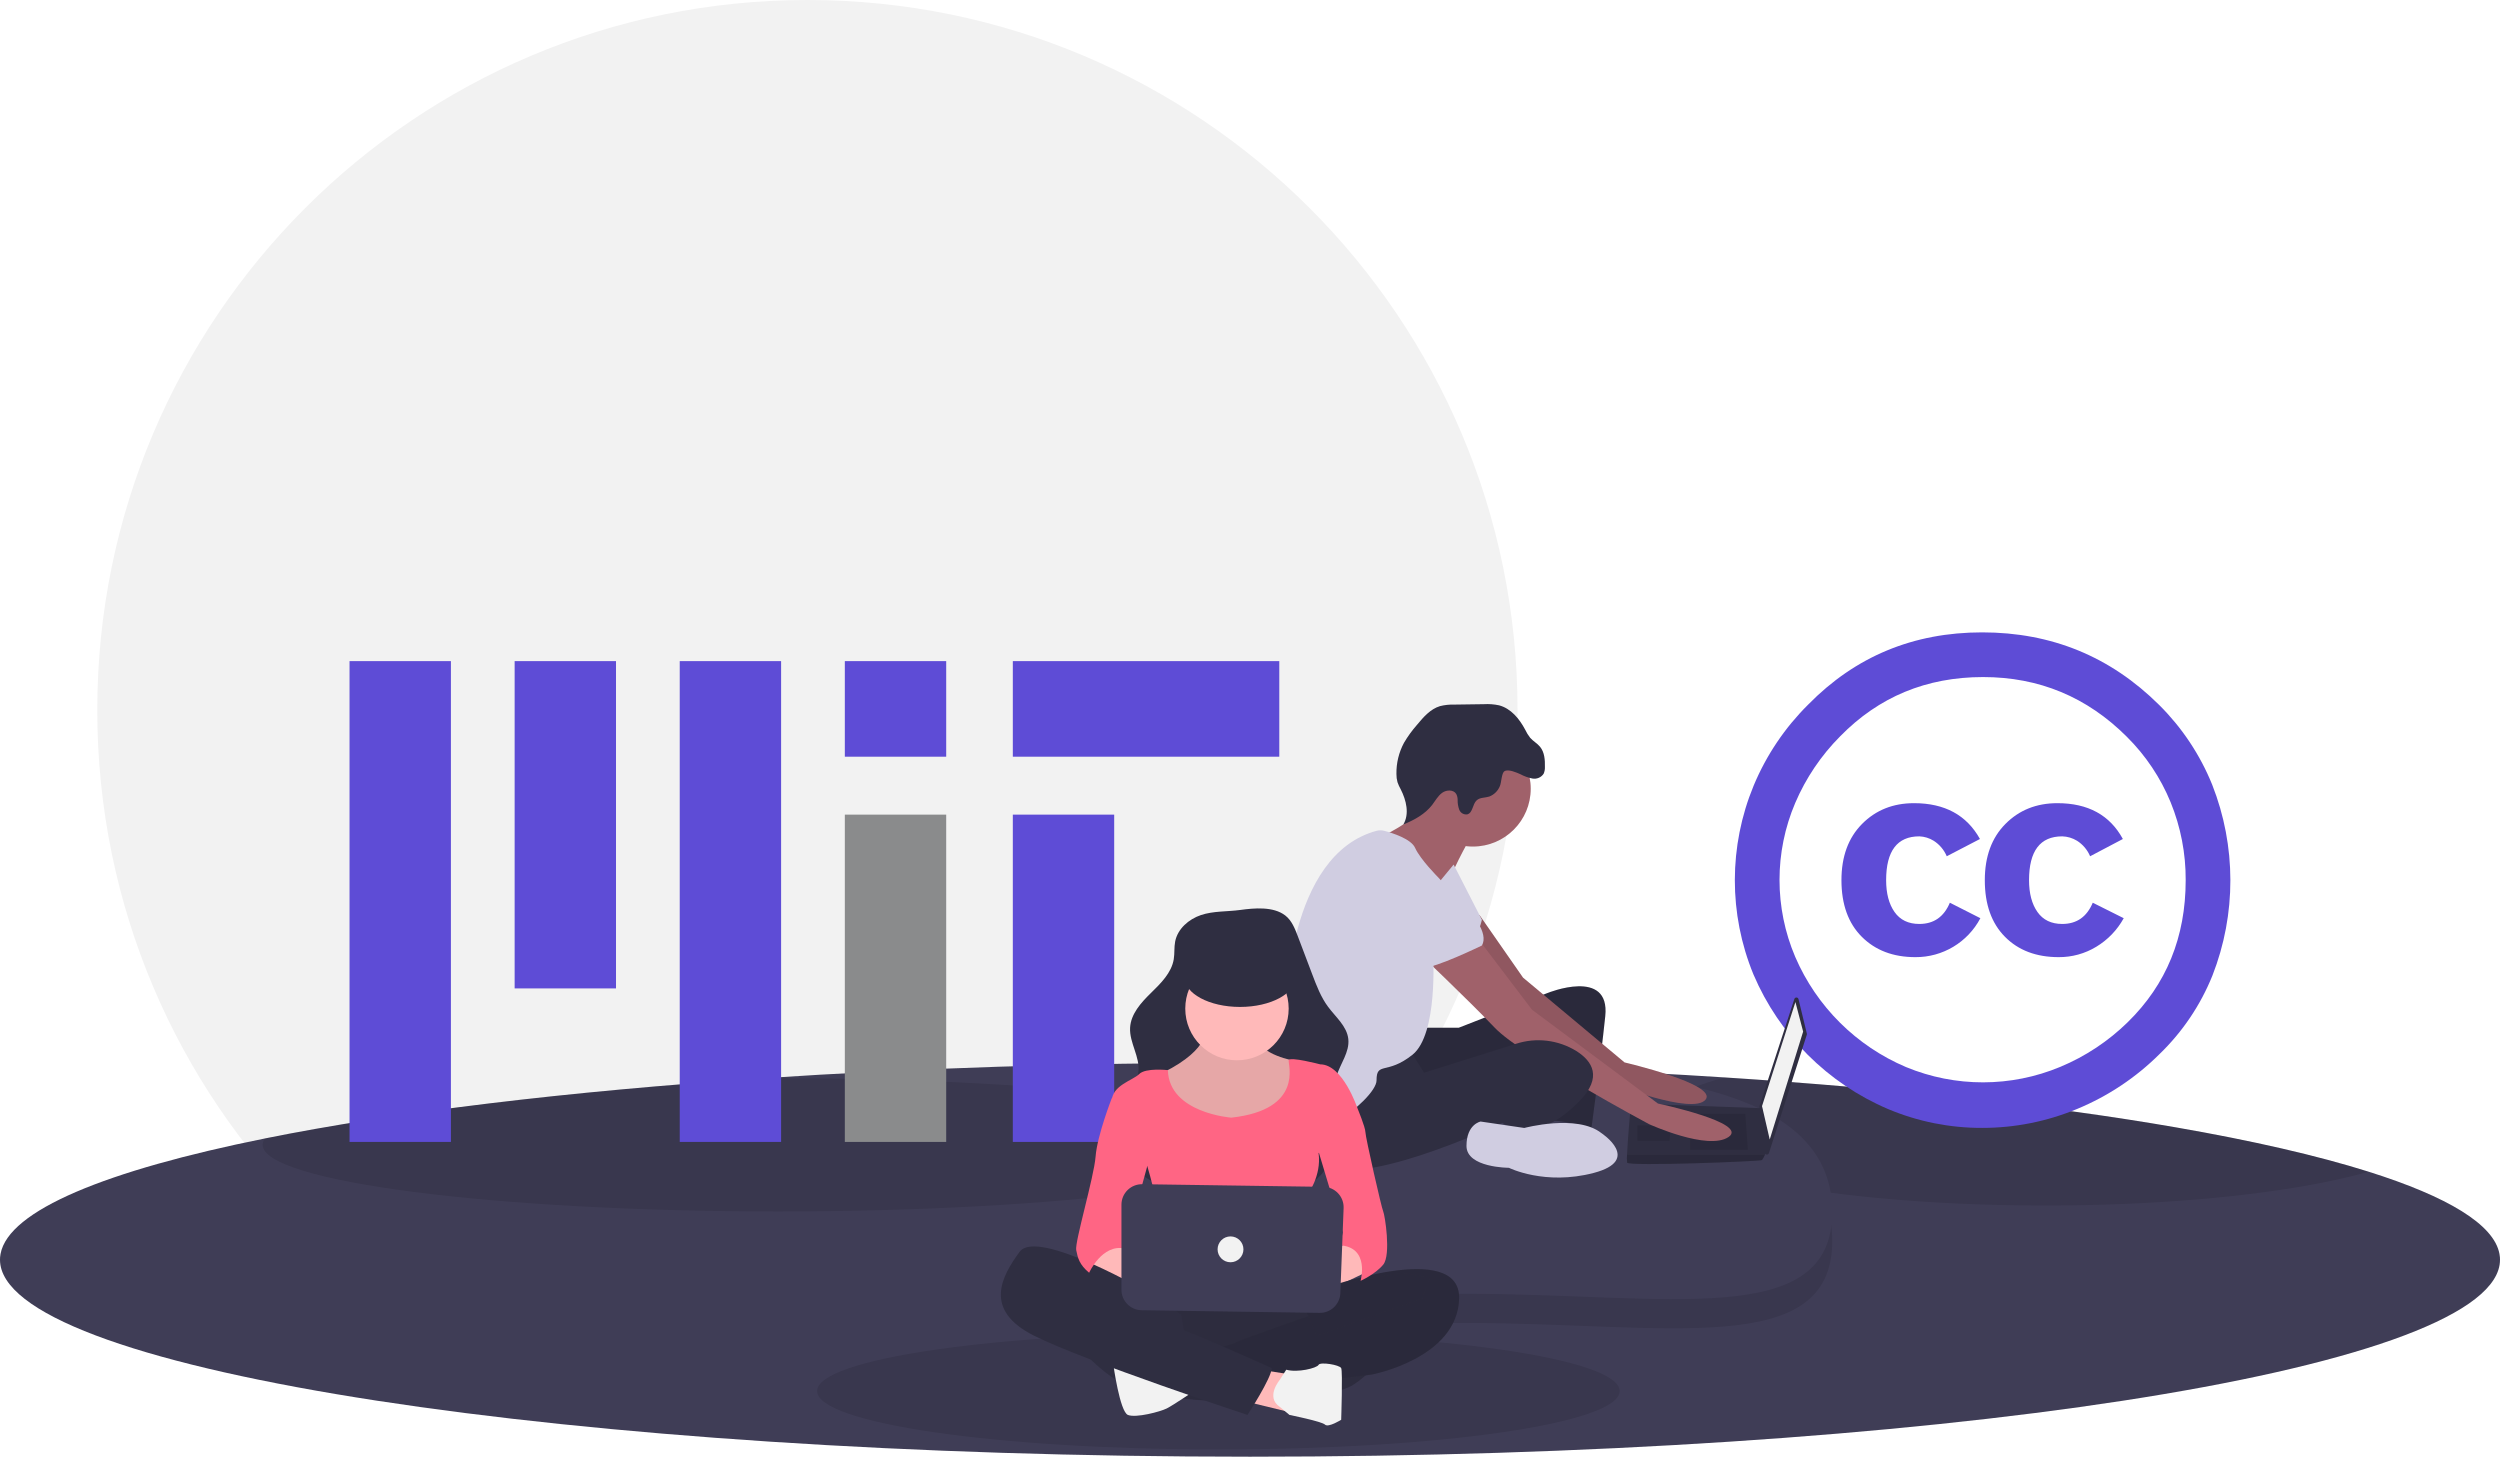
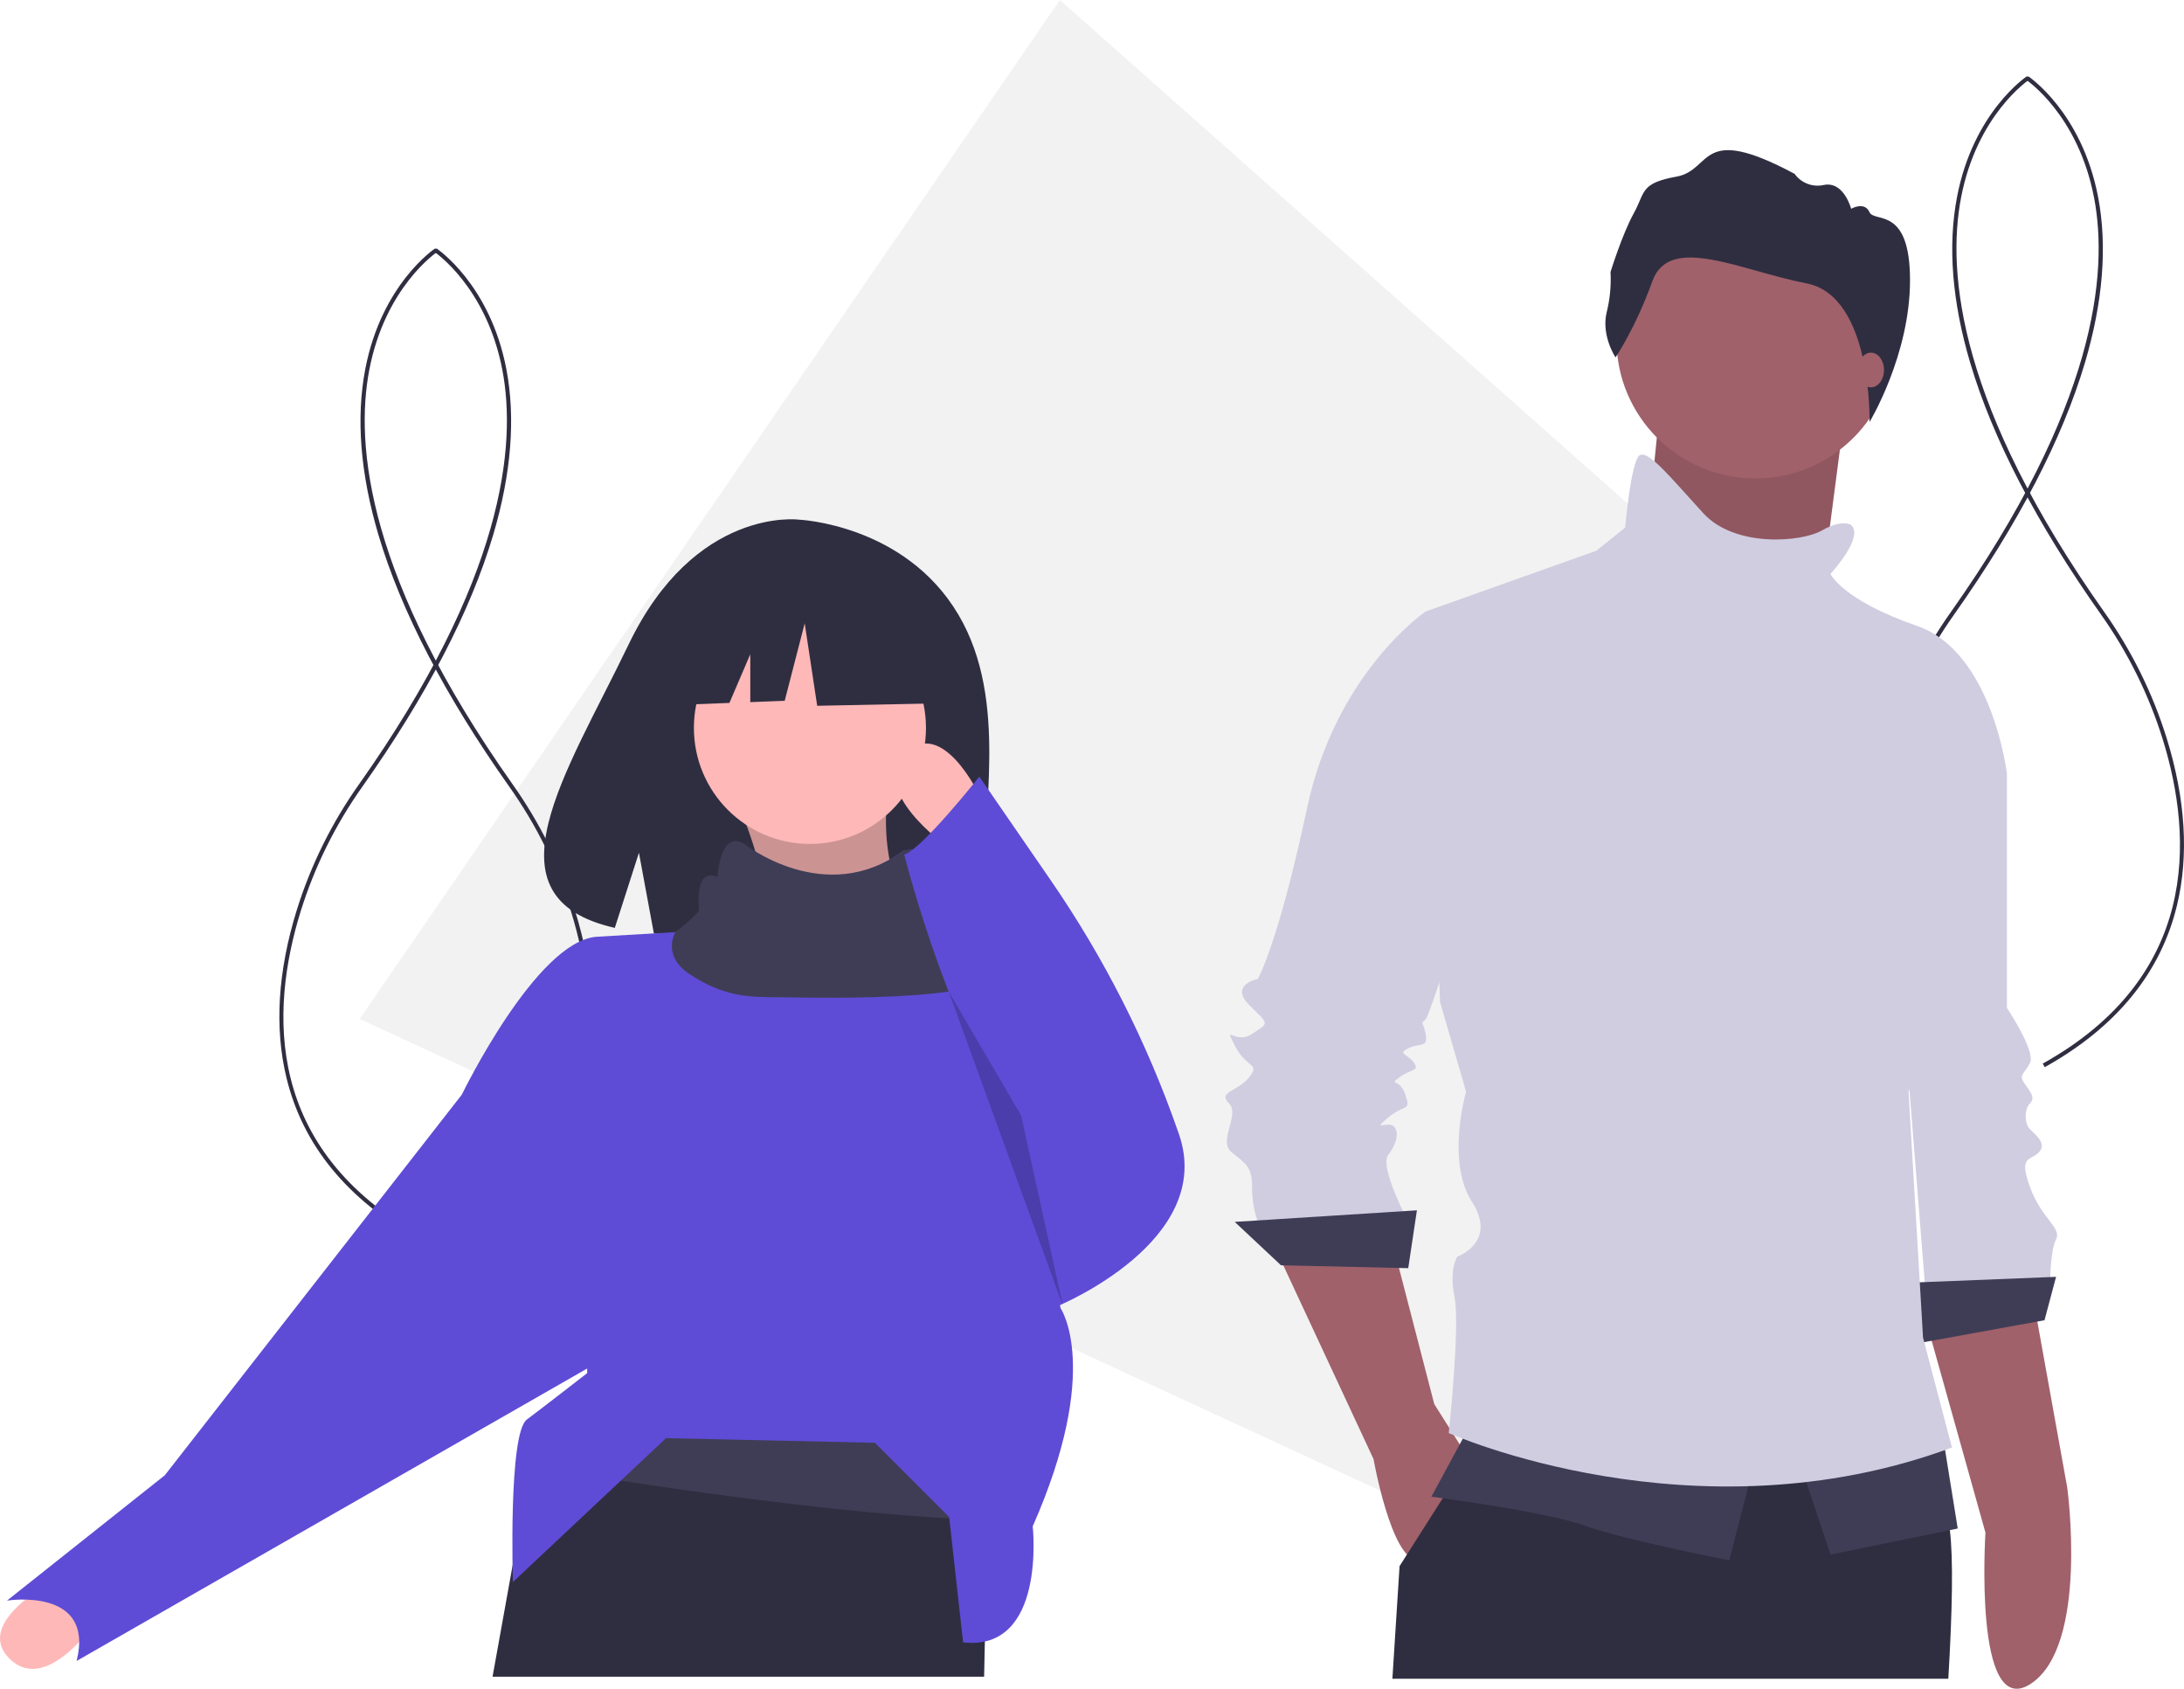
- <svg xmlns="http://www.w3.org/2000/svg" data-name="Layer 1" width="1028" height="598.997" viewBox="0 0 1028 598.997">
-   <circle cx="332.005" cy="292.004" r="292.004" fill="#f2f2f2" />
-   <path d="M1114,668.499a13.69,13.69,0,0,1-.17,2.12c-7.14,43.76-234.46,78.88-513.83,78.88s-506.69-35.12-513.83-78.88a13.675,13.675,0,0,1-.17-2.12c0-.2,0-.41.02-.61,0-.11.01-.21.01-.32a.489.489,0,0,0,.01-.12c.04-.45.1-.88.18-1.32,3.26-17.89,43.35-34.33,108.74-47.5,53.48-10.77,123.89-19.36,204.93-24.76,61.5-4.1,129.12-6.37,200.11-6.37,57.12,0,112.06,1.47,163.38,4.17h.02q16.11.855,31.74,1.87c71.33,4.62,134.63,11.69,185.63,20.54,31.37,5.45,58.1,11.58,79.19,18.22h.01c32.46,10.23,51.6,21.7,53.81,33.83.08.44.14.87.18,1.32a.487.487,0,0,0,.01.12c0,.11.01.21.01.32C1114,668.089,1114,668.299,1114,668.499Z" transform="translate(-86 -150.5013)" fill="#3f3d56" />
-   <ellipse cx="501" cy="571.997" rx="165" ry="24" opacity="0.1" />
-   <path d="M1059.96,632.299c-5.77,1.65-12.27,3.18-19.4,4.58-29.36,5.78-69.42,9.33-113.53,9.33-49.28,0-93.45-4.43-123.38-11.44-24.84-5.82-39.88-13.39-39.88-21.7,0-7.3,11.64-14.06,31.37-19.53,71.33,4.62,134.63,11.69,185.63,20.54C1012.14,619.529,1038.87,625.659,1059.96,632.299Z" transform="translate(-86 -150.5013)" opacity="0.1" />
-   <path d="M618,621.249c0,15.13-94.92,27.4-212,27.4s-212-12.27-212-27.4a4.372,4.372,0,0,1,.96-2.62c53.48-10.77,123.89-19.36,204.93-24.76q3.045-.015,6.11-.01C523.08,593.859,618,606.119,618,621.249Z" transform="translate(-86 -150.5013)" opacity="0.1" />
-   <rect x="416.472" y="334.975" width="41.685" height="134.584" fill="#5E4CD6" />
-   <rect x="279.506" y="271.851" width="41.685" height="197.708" fill="#5E4CD6" />
-   <rect x="143.73" y="271.851" width="41.685" height="197.708" fill="#5E4CD6" />
-   <rect x="211.618" y="271.851" width="41.685" height="134.584" fill="#5E4CD6" />
-   <rect x="347.393" y="271.851" width="41.685" height="39.303" fill="#5E4CD6" />
-   <rect x="347.393" y="334.975" width="41.685" height="134.584" fill="#8a8b8c" />
-   <rect x="416.472" y="271.851" width="109.573" height="39.303" fill="#5E4CD6" />
-   <path d="M901.062,410.53q42.748,0,72.774,29.839A97.983,97.983,0,0,1,995.668,473.208a107.346,107.346,0,0,1,.096,78.409,93.533,93.533,0,0,1-21.739,32.294,104.704,104.704,0,0,1-33.841,22.561,101.425,101.425,0,0,1-39.114,7.823,99.015,99.015,0,0,1-38.662-7.734A104.845,104.845,0,0,1,807.007,551.165a101.764,101.764,0,0,1,.089-77.594A102.307,102.307,0,0,1,829.565,440.185Q858.674,410.537,901.062,410.53Zm.369,18.377q-34.93,0-58.768,24.379A87.595,87.595,0,0,0,824.197,480.668a80.789,80.789,0,0,0,0,63.311,86.249,86.249,0,0,0,45.577,45.31,82.687,82.687,0,0,0,63.41-.089,87.995,87.995,0,0,0,27.741-18.374q23.831-23.287,23.828-58.405a83.659,83.659,0,0,0-6.186-32.02,81.465,81.465,0,0,0-18.002-26.929Q935.989,428.909,901.431,428.908Zm-1.277,66.591-13.649,7.097a14.006,14.006,0,0,0-5.365-6.368,12.087,12.087,0,0,0-5.916-1.818q-13.64,0-13.646,18.011,0,8.186,3.454,13.095,3.458,4.914,10.192,4.916,8.916,0,12.557-8.733l12.551,6.368a29.99,29.99,0,0,1-26.745,16.012q-13.644,0-22.016-8.37-8.367-8.367-8.367-23.284,0-14.557,8.46-23.105,8.458-8.549,21.38-8.552Q891.97,480.757,900.155,495.498Zm58.765,0-13.465,7.097a13.992,13.992,0,0,0-5.368-6.368,12.373,12.373,0,0,0-6.094-1.818q-13.644,0-13.649,18.011,0,8.186,3.458,13.095,3.453,4.914,10.192,4.916,8.907,0,12.548-8.733l12.735,6.368a31.277,31.277,0,0,1-11.274,11.736,29.398,29.398,0,0,1-15.464,4.276q-13.831,0-22.099-8.37-8.291-8.367-8.284-23.284,0-14.557,8.463-23.105,8.453-8.549,21.373-8.552Q950.912,480.757,958.919,495.498Z" transform="translate(-86 -150.5013)" fill="#5E4CD6" />
-   <path d="M839.417,660.837c0,48.737-67.934,33.663-151.113,33.663s-150.104,15.075-150.104-33.663,67.925-59.337,151.104-59.337S839.417,612.099,839.417,660.837Z" transform="translate(-86 -150.5013)" opacity="0.1" />
-   <path d="M839.417,648.837c0,48.737-67.934,33.663-151.113,33.663s-150.104,15.075-150.104-33.663,67.925-59.337,151.104-59.337S839.417,600.099,839.417,648.837Z" transform="translate(-86 -150.5013)" fill="#3f3d56" />
-   <path d="M825.542,561.343l3.434,14.164a.885.885,0,0,1-.017.478l-15.575,48.673a.885.885,0,0,1-1.722-.17l-2.155-18.961a.885.885,0,0,1,.038-.374l14.297-43.876A.885.885,0,0,1,825.542,561.343Z" transform="translate(-86 -150.5013)" fill="#2f2e41" />
-   <polygon points="738.278 412.038 741.449 424.19 727.711 468.572 724.541 454.835 738.278 412.038" fill="#f2f2f2" />
-   <path d="M755.064,628.584c.528,1.585,54.949-.528,55.477-1.057a11.469,11.469,0,0,0,1.162-2.113c.497-1.057.951-2.113.951-2.113l-2.113-17.108L756.649,604.279s-1.347,14.498-1.622,21.134A15.853,15.853,0,0,0,755.064,628.584Z" transform="translate(-86 -150.5013)" fill="#2f2e41" />
-   <polygon points="717.673 458.005 718.729 472.799 694.953 472.799 694.953 458.005 717.673 458.005" opacity="0.1" />
-   <polygon points="687.028 462.76 687.17 462.732 686.5 469.1 673.291 469.1 673.291 462.76 687.028 462.76" opacity="0.1" />
-   <path d="M755.064,628.584c.528,1.585,54.949-.528,55.477-1.057a11.469,11.469,0,0,0,1.162-2.113H755.027A15.853,15.853,0,0,0,755.064,628.584Z" transform="translate(-86 -150.5013)" opacity="0.1" />
-   <path d="M671.055,573.106h14.794l36.457-14.266s25.889-10.567,23.776,9.51S740.27,615.375,740.27,615.375s-11.624-5.284-17.964-3.698-2.113-32.23-2.113-32.23-51.779,24.833-56.534,21.663-5.812-25.361-5.812-25.361Z" transform="translate(-86 -150.5013)" fill="#2f2e41" />
-   <path d="M671.055,573.106h14.794l36.457-14.266s25.889-10.567,23.776,9.51S740.27,615.375,740.27,615.375s-11.624-5.284-17.964-3.698-2.113-32.23-2.113-32.23-51.779,24.833-56.534,21.663-5.812-25.361-5.812-25.361Z" transform="translate(-86 -150.5013)" opacity="0.1" />
-   <path d="M694.363,526.777l17.904,25.723,41.74,34.871s38.57,8.982,33.286,15.322-37.513-6.34-37.513-6.34S701.7,561.483,700.115,558.841s-19.021-27.474-19.021-27.474Z" transform="translate(-86 -150.5013)" fill="#a0616a" />
-   <path d="M694.363,526.777l17.904,25.723,41.74,34.871s38.57,8.982,33.286,15.322-37.513-6.34-37.513-6.34S701.7,561.483,700.115,558.841s-19.021-27.474-19.021-27.474Z" transform="translate(-86 -150.5013)" opacity="0.1" />
-   <circle cx="605.661" cy="324.331" r="23.776" fill="#a0616a" />
-   <path d="M690.076,495.967s-7.925,13.737-9.51,21.134-23.776-14.794-23.776-14.794l-2.906-7.661s20.87-9.775,19.285-17.7S690.076,495.967,690.076,495.967Z" transform="translate(-86 -150.5013)" fill="#a0616a" />
-   <path d="M683.736,506.005l11.624,22.719s-2.642,11.095-6.869,12.152-22.191-13.737-22.191-13.737Z" transform="translate(-86 -150.5013)" fill="#d0cde1" />
-   <path d="M694.303,537.178l21.663,28.531,51.779,38.57s37.513,7.925,29.06,13.737-32.758-5.284-32.758-5.284-52.307-28.003-63.403-39.627-31.701-31.173-31.701-31.173Z" transform="translate(-86 -150.5013)" fill="#a0616a" />
-   <path d="M665.244,581.56l6.34,10.039,37.839-11.905a29.751,29.751,0,0,1,24.771,2.989c6.604,4.161,10.831,10.765,1.321,20.54-19.021,19.549-31.701,8.982-31.701,8.982s-63.931,30.116-74.498,15.322-11.095-22.191-11.095-22.191S658.903,579.975,665.244,581.56Z" transform="translate(-86 -150.5013)" fill="#2f2e41" />
-   <path d="M744.497,616.432s16.907,11.095-3.17,16.379-34.871-2.113-34.871-2.113-17.436,0-17.436-8.982,5.812-10.039,5.812-10.039l17.964,2.642S734.458,608.506,744.497,616.432Z" transform="translate(-86 -150.5013)" fill="#d0cde1" />
-   <path d="M711.166,468.851a17.728,17.728,0,0,0,4.982,1.785,4.548,4.548,0,0,0,4.595-1.969,6.181,6.181,0,0,0,.522-2.795c.064-2.901-.146-6.038-1.985-8.283-1.17-1.429-2.878-2.33-4.089-3.724a17.598,17.598,0,0,1-2.067-3.378c-2.356-4.424-5.843-8.676-10.69-9.951a23.183,23.183,0,0,0-6.24-.477l-12.206.172a21.251,21.251,0,0,0-5.872.632c-3.929,1.188-6.789,4.492-9.409,7.651a47.851,47.851,0,0,0-5.396,7.448,26.133,26.133,0,0,0-3.098,12.804,11.98,11.98,0,0,0,.439,3.388,18.801,18.801,0,0,0,1.332,2.925c2.289,4.496,3.648,10.112,1.07,14.449,4.478-1.829,8.909-4.228,11.863-8.058,1.321-1.714,2.358-3.72,4.119-4.977s4.631-1.367,5.761.479a5.163,5.163,0,0,1,.583,2.418,11.084,11.084,0,0,0,.668,4.081,3.058,3.058,0,0,0,3.322,1.896c2.3-.648,2.08-4.179,3.852-5.782,1.346-1.218,3.422-.985,5.15-1.538a7.643,7.643,0,0,0,4.387-4.321c.655-1.468.645-5.31,1.884-6.105C706.194,466.625,709.726,468.21,711.166,468.851Z" transform="translate(-86 -150.5013)" fill="#2f2e41" />
-   <path d="M651.996,492.139a6.271,6.271,0,0,1,3.264.008c3.392.911,10.995,3.321,12.625,6.989,2.113,4.755,9.51,12.152,9.51,12.152s10.039,10.039,7.925,16.907-10.039,14.794-10.039,14.794,2.113,32.758-8.454,41.212-14.794,2.642-14.794,10.567-32.758,32.758-39.098,17.436c0,0,3.17-28.531,2.113-38.57C614.008,563.741,615.533,502.011,651.996,492.139Z" transform="translate(-86 -150.5013)" fill="#d0cde1" />
-   <path d="M668.942,505.477s32.23,23.776,26.418,33.815c0,0-19.549,9.51-23.776,8.982s-20.606-19.021-24.833-20.606S640.411,497.552,668.942,505.477Z" transform="translate(-86 -150.5013)" fill="#d0cde1" />
-   <path d="M579.811,526.783c-5.013,1.693-9.554,5.652-10.58,10.843-.476,2.406-.184,4.907-.585,7.327-.929,5.612-5.334,9.897-9.396,13.878s-8.258,8.606-8.555,14.286c-.325,6.22,4.186,12.047,3.406,18.226-.907,7.179-8.489,11.831-10.364,18.82-1.252,4.667.282,9.694,2.805,13.815,4.809,7.852,13.028,13.183,21.781,16.041s18.075,3.459,27.282,3.556c11.211.117,23.383-.845,31.806-8.244a25.48,25.48,0,0,0,8.459-16.588c.8-8.571-2.777-17.426-.31-25.673,1.553-5.19,5.447-9.93,4.866-15.316-.568-5.266-5.168-8.999-8.323-13.253-2.946-3.972-4.734-8.663-6.486-13.288l-5.995-15.824c-1.178-3.111-2.473-6.382-5.099-8.424-4.917-3.822-12.822-3.071-18.572-2.283C590.619,525.412,584.94,525.051,579.811,526.783Z" transform="translate(-86 -150.5013)" fill="#2f2e41" />
-   <path d="M581.688,572.877s2.657,8.637-17.274,18.602,1.993,20.595,1.993,20.595l23.253,5.315s23.917-3.322,26.575-7.308,7.308-17.274,5.979-19.267a31.061,31.061,0,0,0-3.322-3.986s-15.945-2.657-15.281-9.966S581.688,572.877,581.688,572.877Z" transform="translate(-86 -150.5013)" fill="#ffb9b9" />
-   <path d="M581.688,572.877s2.657,8.637-17.274,18.602,1.993,20.595,1.993,20.595l23.253,5.315s23.917-3.322,26.575-7.308,7.308-17.274,5.979-19.267a31.061,31.061,0,0,0-3.322-3.986s-15.945-2.657-15.281-9.966S581.688,572.877,581.688,572.877Z" transform="translate(-86 -150.5013)" opacity="0.1" />
-   <circle cx="508.643" cy="414.736" r="21.26" fill="#ffb9b9" />
-   <path d="M592.318,610.082s-25.604-1.872-26.089-19.539c0,0-9.122-1.057-11.78,1.601s-11.294,4.651-11.294,11.294,14.616,26.575,14.616,26.575,7.972,26.575,4.651,31.225-3.986,16.609-3.986,16.609,33.218-2.657,38.533,0,26.575,2.657,27.904,0-1.329-35.876-1.329-35.876,5.979-7.972,4.651-17.274L644.139,606.096s-5.979-17.938-15.281-17.938c0,0-12.623-3.322-12.955-1.661S622.215,606.76,592.318,610.082Z" transform="translate(-86 -150.5013)" fill="#ff6584" />
-   <path d="M532.525,668.547s5.979,9.301,21.26,11.294,17.938-3.322,16.609-4.651-17.274-7.308-17.274-7.308l-9.301-7.308Z" transform="translate(-86 -150.5013)" fill="#ffb9b9" />
-   <path d="M641.481,660.574l-17.274,9.966s-22.589-1.329-13.952,5.315,24.582,3.986,24.582,3.986l15.281-7.308Z" transform="translate(-86 -150.5013)" fill="#ffb9b9" />
-   <path d="M555.113,677.848s-15.945,39.198,3.322,45.177,72.416,4.651,84.375-3.322,15.281-18.602,13.287-21.924-15.281-12.623-24.582-13.287S555.113,677.848,555.113,677.848Z" transform="translate(-86 -150.5013)" fill="#2f2e41" />
-   <path d="M555.113,677.848s-15.945,39.198,3.322,45.177,72.416,4.651,84.375-3.322,15.281-18.602,13.287-21.924-15.281-12.623-24.582-13.287S555.113,677.848,555.113,677.848Z" transform="translate(-86 -150.5013)" opacity="0.05" />
-   <path d="M630.378,680.283s56.281-20.373,55.617,4.208-35.876,31.225-35.876,31.225l-10.63,1.329-58.465,1.993s1.993-10.63-2.657-11.959c0,0,15.281-3.986,15.945-4.651s38.533-13.952,41.191-14.616,10.63-5.979,16.609-5.315c0,0,6.644-5.315,13.952-3.986l-20.595,1.329Z" transform="translate(-86 -150.5013)" fill="#2f2e41" />
-   <path d="M630.378,680.283s56.281-20.373,55.617,4.208-35.876,31.225-35.876,31.225l-10.63,1.329-58.465,1.993s1.993-10.63-2.657-11.959c0,0,15.281-3.986,15.945-4.651s38.533-13.952,41.191-14.616,10.63-5.979,16.609-5.315c0,0,6.644-5.315,13.952-3.986l-20.595,1.329Z" transform="translate(-86 -150.5013)" opacity="0.1" />
-   <polygon points="534.434 533.081 541.53 549.271 584.714 533.99 588.036 525.354 576.741 523.36 554.035 527.347 544.187 530.004 534.434 533.081" fill="#2f2e41" />
-   <polygon points="534.434 533.081 541.53 549.271 584.714 533.99 588.036 525.354 576.741 523.36 554.035 527.347 544.187 530.004 534.434 533.081" opacity="0.1" />
-   <path d="M528.538,703.094s12.623,15.945,27.239,19.931,22.589-1.329,22.589-1.329L573.716,703.094l-1.993-11.959L563.086,685.156l-17.274-7.972-20.595-6.644s-8.637-1.329-8.637,0,7.972,21.26,7.972,21.26Z" transform="translate(-86 -150.5013)" fill="#2f2e41" />
-   <path d="M543.819,711.731s2.657,19.267,5.979,20.595,13.287-1.329,15.945-2.657,11.691-7.459,11.691-7.459S545.812,710.402,543.819,711.731Z" transform="translate(-86 -150.5013)" fill="#f2f2f2" />
-   <polygon points="518.277 563.223 530.9 565.216 529.571 580.496 511.964 576.22 518.277 563.223" fill="#ffb9b9" />
-   <path d="M612.186,717.977s-5.916,7.042.063,11.028l3.986,3.322s13.287,2.657,14.616,3.986,6.644-1.993,6.644-1.993.664-19.931,0-21.26-8.637-2.657-9.301-1.329-8.637,3.322-13.287,1.993Z" transform="translate(-86 -150.5013)" fill="#f2f2f2" />
-   <path d="M559.099,682.499s-46.506-27.239-53.814-17.274-15.281,23.917,5.979,34.547,87.697,32.554,87.697,32.554,9.966-15.281,9.966-19.267c0,0-35.212-15.945-41.191-17.274s-29.897-16.609-33.219-17.938-7.972-5.315-7.972-5.315Z" transform="translate(-86 -150.5013)" fill="#2f2e41" />
-   <path d="M545.812,600.117l-2.657,1.993s-5.979,15.281-6.644,23.917-8.637,35.212-7.972,38.533,1.329,5.979,5.315,9.301c0,0,5.315-11.959,14.616-9.966l11.294-41.191Z" transform="translate(-86 -150.5013)" fill="#ff6584" />
-   <path d="M638.824,600.117l5.315,5.979s3.322,7.972,3.322,9.966,6.644,31.225,7.308,32.554,3.322,17.938,0,21.924-9.301,6.644-9.301,6.644,3.986-13.952-8.637-14.616l1.329-5.315-11.959-39.862Z" transform="translate(-86 -150.5013)" fill="#ff6584" />
-   <path d="M547.141,645.858v34.995a8.413,8.413,0,0,0,8.289,8.413l73.185,1.084a8.413,8.413,0,0,0,8.532-8.089l1.346-34.999a8.413,8.413,0,0,0-8.285-8.736l-74.531-1.08A8.413,8.413,0,0,0,547.141,645.858Z" transform="translate(-86 -150.5013)" fill="#3f3d56" />
-   <ellipse cx="509.89" cy="401.732" rx="22.884" ry="12.322" fill="#2f2e41" />
-   <circle cx="505.986" cy="513.727" r="5.315" fill="#f2f2f2" />
+ <svg xmlns="http://www.w3.org/2000/svg" data-name="Layer 1" width="1066.106" height="824.2" viewBox="0 0 1066.106 824.2">
+   <polygon points="962.551 394.71 946.672 466.13 933.782 524.07 923.508 570.28 910.626 628.22 868.531 817.51 346.914 576.48 308.572 558.76 260.039 536.33 221.683 518.61 175.551 497.29 201.704 459.24 223.452 427.6 250.965 387.57 272.707 355.95 517.369 0 776.55 229.8 822.703 270.72 859.505 303.35 905.666 344.27 962.551 394.71" fill="#f2f2f2" />
+   <path d="M271.301,642.731C236.421,623.287,214.707,596.74,206.762,563.829c-5.899-24.436-4.204-51.933,5.038-81.728a218.888,218.888,0,0,1,30.439-61.484c70.638-99.986,77.014-165.138,69.923-202.187-7.774-40.623-33.031-57.494-33.286-57.66l1.09-1.677c.261.169,26.184,17.433,34.145,58.88,4.589,23.895,2.43,51.141-6.417,80.981-11.012,37.138-32.484,78.459-63.821,122.816a216.904,216.904,0,0,0-30.163,60.922c-15.158,48.867-17.303,115.997,58.564,158.292Z" transform="translate(-66.94711 -37.90015)" fill="#2f2e41" />
+   <path d="M288.074,642.731C322.954,623.287,344.668,596.74,352.613,563.829c5.899-24.436,4.204-51.933-5.038-81.728a218.888,218.888,0,0,0-30.439-61.484c-70.638-99.986-77.014-165.138-69.923-202.187,7.774-40.623,33.031-57.494,33.286-57.66l-1.09-1.677c-.261.169-26.184,17.433-34.145,58.88-4.589,23.895-2.43,51.141,6.417,80.981,11.012,37.138,32.484,78.459,63.821,122.816a216.904,216.904,0,0,1,30.163,60.922c15.158,48.867,17.303,115.997-58.564,158.292Z" transform="translate(-66.94711 -37.90015)" fill="#2f2e41" />
+   <path d="M1048.301,558.731C1013.421,539.287,991.707,512.74,983.762,479.829c-5.899-24.436-4.204-51.933,5.038-81.728a218.888,218.888,0,0,1,30.439-61.484c70.638-99.986,77.014-165.138,69.923-202.187-7.774-40.623-33.031-57.494-33.286-57.66l1.09-1.677c.261.169,26.184,17.433,34.145,58.88,4.589,23.895,2.43,51.141-6.417,80.981-11.012,37.138-32.484,78.459-63.821,122.816a216.904,216.904,0,0,0-30.163,60.922c-15.158,48.867-17.303,115.997,58.564,158.292Z" transform="translate(-66.94711 -37.90015)" fill="#2f2e41" />
+   <path d="M1065.074,558.731c34.88-19.444,56.594-45.991,64.539-78.902,5.899-24.436,4.204-51.933-5.038-81.728a218.888,218.888,0,0,0-30.439-61.484c-70.638-99.986-77.014-165.138-69.923-202.187,7.774-40.623,33.031-57.494,33.286-57.66l-1.09-1.677c-.261.169-26.184,17.433-34.145,58.88-4.589,23.895-2.43,51.141,6.417,80.981,11.012,37.138,32.484,78.459,63.821,122.816a216.904,216.904,0,0,1,30.163,60.922c15.158,48.867,17.303,115.997-58.564,158.292Z" transform="translate(-66.94711 -37.90015)" fill="#2f2e41" />
+   <path d="M534.762,337.845c-26.207-44.282-78.055-46.345-78.055-46.345s-50.523-6.461-82.933,60.98c-30.209,62.861-71.901,123.554-6.712,138.269l11.775-36.649,7.292,39.378a255.068,255.068,0,0,0,27.892.477c69.812-2.254,136.298.659,134.157-24.392C545.332,436.26,559.978,380.452,534.762,337.845Z" transform="translate(-66.94711 -37.90015)" fill="#2f2e41" />
+   <path d="M427.194,430.522c9.03,19.975,14.725,43.786,18.125,70.234l72.499-4.531c-16.668-23.619-22.202-50.728-15.859-81.562Z" transform="translate(-66.94711 -37.90015)" fill="#ffb8b8" />
+   <path d="M427.194,430.522c9.03,19.975,14.725,43.786,18.125,70.234l72.499-4.531c-16.668-23.619-22.202-50.728-15.859-81.562Z" transform="translate(-66.94711 -37.90015)" opacity="0.2" />
+   <path d="M90.819,810.844s-37.523,20.099-18.482,37.259,44.193-22.714,44.193-22.714Z" transform="translate(-66.94711 -37.90015)" fill="#ffb8b8" />
+   <polygon points="482.591 714.334 482.005 741.792 480.754 801.122 480.754 801.132 480.39 818.314 240.438 818.314 250.19 764.163 250.2 764.123 258.932 715.656 262.829 693.951 262.829 693.941 459.937 666.755 482.591 714.334" fill="#2f2e41" />
+   <path d="M549.537,752.237l-.589,27.459c-69.735-1.79-177.827-18.623-223.071-26.145l3.897-21.704,197.107-27.187Z" transform="translate(-66.94711 -37.90015)" fill="#3f3d56" />
+   <circle cx="395.364" cy="355.24" r="56.64" fill="#ffb8b8" />
+   <path d="M571.06,782.823s6.797,61.171-33.984,56.64l-6.797-61.171L494.029,742.042l-101.952-2.266L317.313,810.01s-2.266-72.499,6.797-79.296,29.453-22.656,29.453-22.656v-11.328L292.391,572.122s36.25-74.765,65.702-77.03l38.515-2.266s13.594-6.797,13.594-9.062-2.266-20.39,9.062-15.859c0,0,1.019-23.245,12.959-16.154,0,0,37.586,29.453,75.739,1.291,0,0,17.785-3.262,15.519,5.8s0,15.859,4.531,15.859,24.922,6.797,24.922,11.328c0,.974,1.473,10.354,3.783,24.468v.023c8.406,51.452,27.935,165.819,27.935,165.819S605.044,705.792,571.06,782.823Z" transform="translate(-66.94711 -37.90015)" fill="#5e4cd6" />
+   <path d="M308.25,560.794l-15.859,11.328-144.998,185.779L70.363,819.072s43.046-6.797,33.984,29.453L369.422,696.73Z" transform="translate(-66.94711 -37.90015)" fill="#5e4cd6" />
+   <path d="M556.718,510.498v.023c-3.013,17.717-101.204,14.024-114.798,14.024s-24.922-2.266-38.515-11.328-6.797-20.39-6.797-20.39,11.575-8.816,11.575-11.081-2.266-20.39,9.062-15.859c0,0,1.019-23.245,12.959-16.154,0,0,39.605,31.472,77.758,3.31,0,0,17.785-3.262,15.519,5.8s0,15.859,4.531,15.859,24.922,6.797,24.922,11.328C552.935,487.004,554.408,496.383,556.718,510.498Z" transform="translate(-66.94711 -37.90015)" fill="#3f3d56" />
+   <path d="M545.005,425.991s-18.125-38.515-36.25-20.39,20.39,45.312,20.39,45.312Z" transform="translate(-66.94711 -37.90015)" fill="#ffb8b8" />
+   <path d="M545.005,416.929s-27.988,35.37-36.65,38.075c0,0,25.322,100.126,57.04,127.313l18.125,92.89s77.03-31.718,58.906-83.827q-.272-.782-.541-1.554a513.985,513.985,0,0,0-62.098-122.408Z" transform="translate(-66.94711 -37.90015)" fill="#5e4cd6" />
+   <polygon points="463.102 483.933 518.839 637.307 498.449 544.417 463.102 483.933" opacity="0.2" />
+   <polygon points="456.229 295.676 405.005 268.845 334.268 279.821 319.632 344.46 356.064 343.059 366.242 319.311 366.242 342.668 383.052 342.021 392.809 304.213 398.907 344.46 458.668 343.241 456.229 295.676" fill="#2f2e41" />
+   <path d="M1007.076,682.238,1036.138,785.909s-5.989,91.827,21.959,73.861c28.6-18.386,17.966-95.819,17.966-95.819L1059.311,670.944Z" transform="translate(-66.94711 -37.90015)" fill="#a0616a" />
+   <path d="M1022.605,391.415l24,24V529.768s14.118,21.176,11.294,26.823-5.647,5.647-2.824,9.882,5.647,7.059,2.824,9.882-2.824,9.882,0,12.706,8.471,7.059,4.235,11.294-9.882,1.412-4.235,16.941,15.529,19.765,12.706,25.412-2.824,19.765-2.824,19.765l-60.706,8.471L994.37,511.415Z" transform="translate(-66.94711 -37.90015)" fill="#d0cde1" />
+   <polygon points="1003.658 623.161 933.07 625.985 935.893 655.632 998.011 644.338 1003.658 623.161" fill="#3f3d56" />
+   <polygon points="809.541 205.986 801.07 290.691 887.188 303.397 893.541 254.692 899.894 205.986 809.541 205.986" fill="#a0616a" />
+   <polygon points="809.541 205.527 801.07 290.233 887.188 302.939 893.541 254.233 899.894 205.527 809.541 205.527" opacity="0.1" />
+   <path d="M689.43,646.944l48,103.059s8.471,48,21.176,49.412,25.412-49.412,25.412-49.412l-16.941-26.823-19.765-76.235Z" transform="translate(-66.94711 -37.90015)" fill="#a0616a" />
+   <path d="M1018.003,857.214H746.635c2.15-34.011,3.503-54.978,3.503-54.978l3.604-5.673,17.475-27.459L783.694,749.498l4.351-6.845,1.615-2.534,17.091-3.119L983.074,704.827a215.426,215.426,0,0,0,12.326,38.109c1.201,2.736,2.493,5.472,3.877,8.177,4.432,8.652,9.843,16.849,16.273,22.886,1.464,1.373,2.524,5.037,3.21,10.671C1020.456,798.47,1019.972,824.132,1018.003,857.214Z" transform="translate(-66.94711 -37.90015)" fill="#2f2e41" />
+   <circle cx="856.835" cy="165.751" r="67.765" fill="#a0616a" />
+   <path d="M772.724,342.003l-9.882-5.647s-43.765,29.647-57.882,96-24,83.294-24,83.294-14.118,2.824-4.235,12.706,9.882,8.471,1.412,14.118-14.118-5.647-8.471,5.647,12.706,8.471,7.059,15.529-15.529,7.059-9.882,12.706-5.647,18.353,1.412,24,9.882,7.059,9.882,16.941a49.993,49.993,0,0,0,2.824,16.941h73.412s-14.118-26.823-9.882-32.471,5.647-11.294,2.824-14.118-11.294,2.824-2.824-4.235,11.294-2.824,8.471-11.294-8.471-4.235-2.824-8.471,9.882-2.824,7.059-7.059-8.471-4.235-2.824-7.059,9.882,0,8.471-7.059-2.824-4.235,0-7.059,32.471-98.823,32.471-101.647S772.724,342.003,772.724,342.003Z" transform="translate(-66.94711 -37.90015)" fill="#d0cde1" />
+   <polygon points="691.659 590.691 602.718 596.338 625.306 617.514 687.424 618.926 691.659 590.691" fill="#3f3d56" />
+   <path d="M784.018,734.473l-18.353,33.882s55.059,7.059,74.823,14.118,70.588,16.941,70.588,16.941L923.782,750.002Z" transform="translate(-66.94711 -37.90015)" fill="#3f3d56" />
+   <polygon points="878.011 712.102 893.541 758.69 955.658 745.984 948.599 702.22 878.011 712.102" fill="#3f3d56" />
+   <path d="M970.37,294.003s-4.235-2.824-14.118,2.824-42.353,8.471-57.882-8.471-26.823-31.059-31.059-28.235-7.059,35.294-7.059,35.294L846.135,306.709l-83.294,29.647,7.059,190.588,12.706,43.765s-9.882,33.882,2.824,53.647-7.059,26.823-7.059,26.823-4.235,5.647-1.412,19.765-2.824,66.353-2.824,66.353,120,53.647,245.646,7.059l-14.118-53.647-7.059-120s7.059-19.765,5.647-28.235,42.353-127.058,42.353-127.058-7.059-59.294-43.765-72-42.353-25.412-42.353-25.412S977.429,299.65,970.37,294.003Z" transform="translate(-66.94711 -37.90015)" fill="#d0cde1" />
+   <path d="M855.548,212.331s-7.037-10.555-4.33-21.923a66.444,66.444,0,0,0,1.895-19.758s5.684-18.404,11.367-28.689,2.977-14.615,20.84-17.863,10.555-26.524,57.649-1.353a13.811,13.811,0,0,0,14.345,5.413c9.744-1.895,13.262,11.638,13.262,11.638s6.496-3.789,8.932,1.624,19.804-3.249,19.804,33.289-19.765,69.176-19.765,69.176,1.449-61.462-30.759-67.687-66.851-24.359-75.242-1.083S855.548,212.331,855.548,212.331Z" transform="translate(-66.94711 -37.90015)" fill="#2f2e41" />
+   <ellipse cx="913.305" cy="180.574" rx="6.353" ry="8.471" fill="#a0616a" />
</svg>
